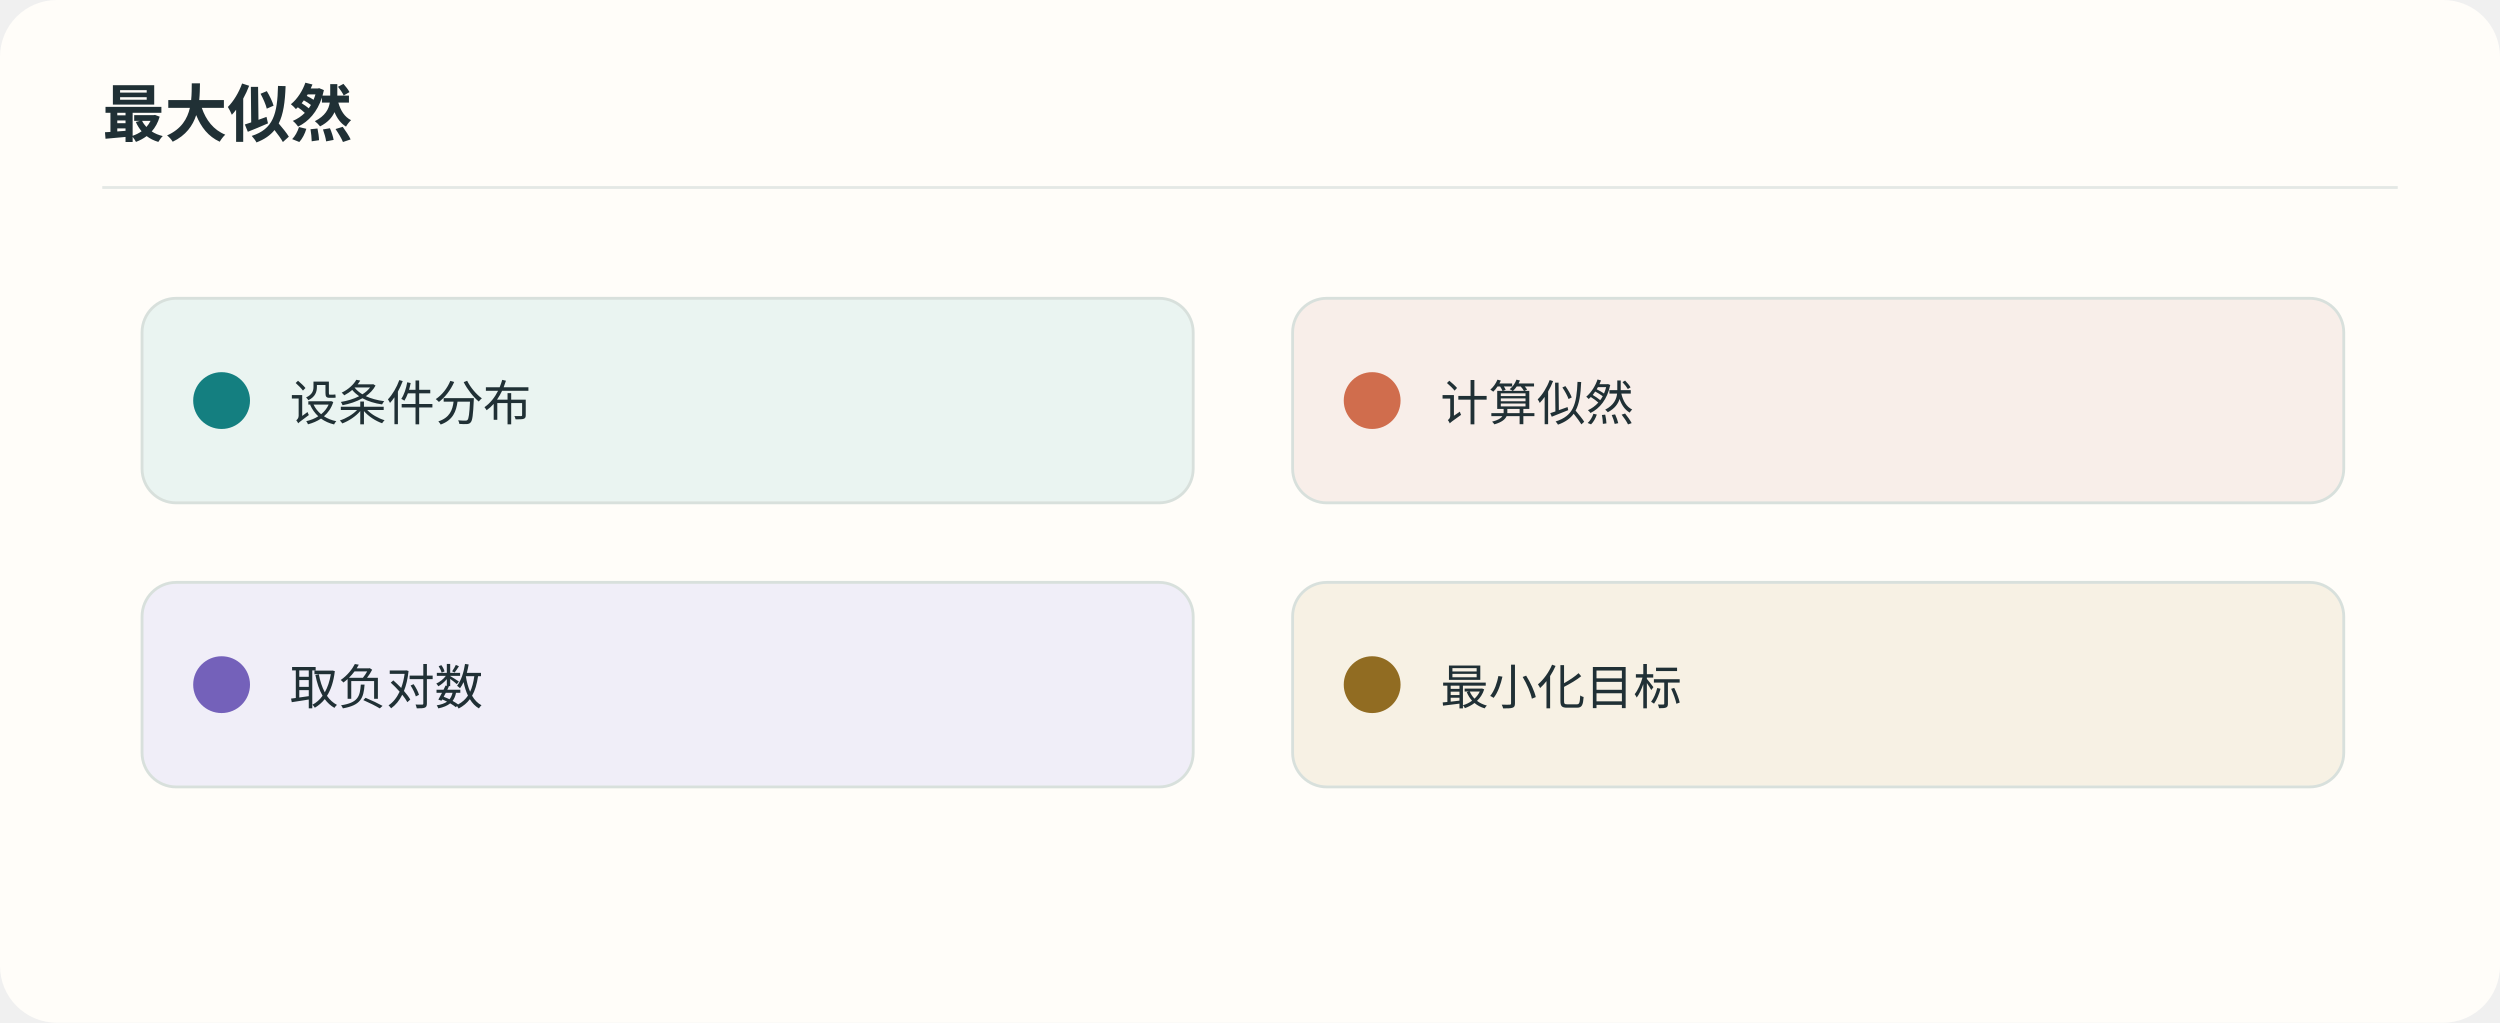
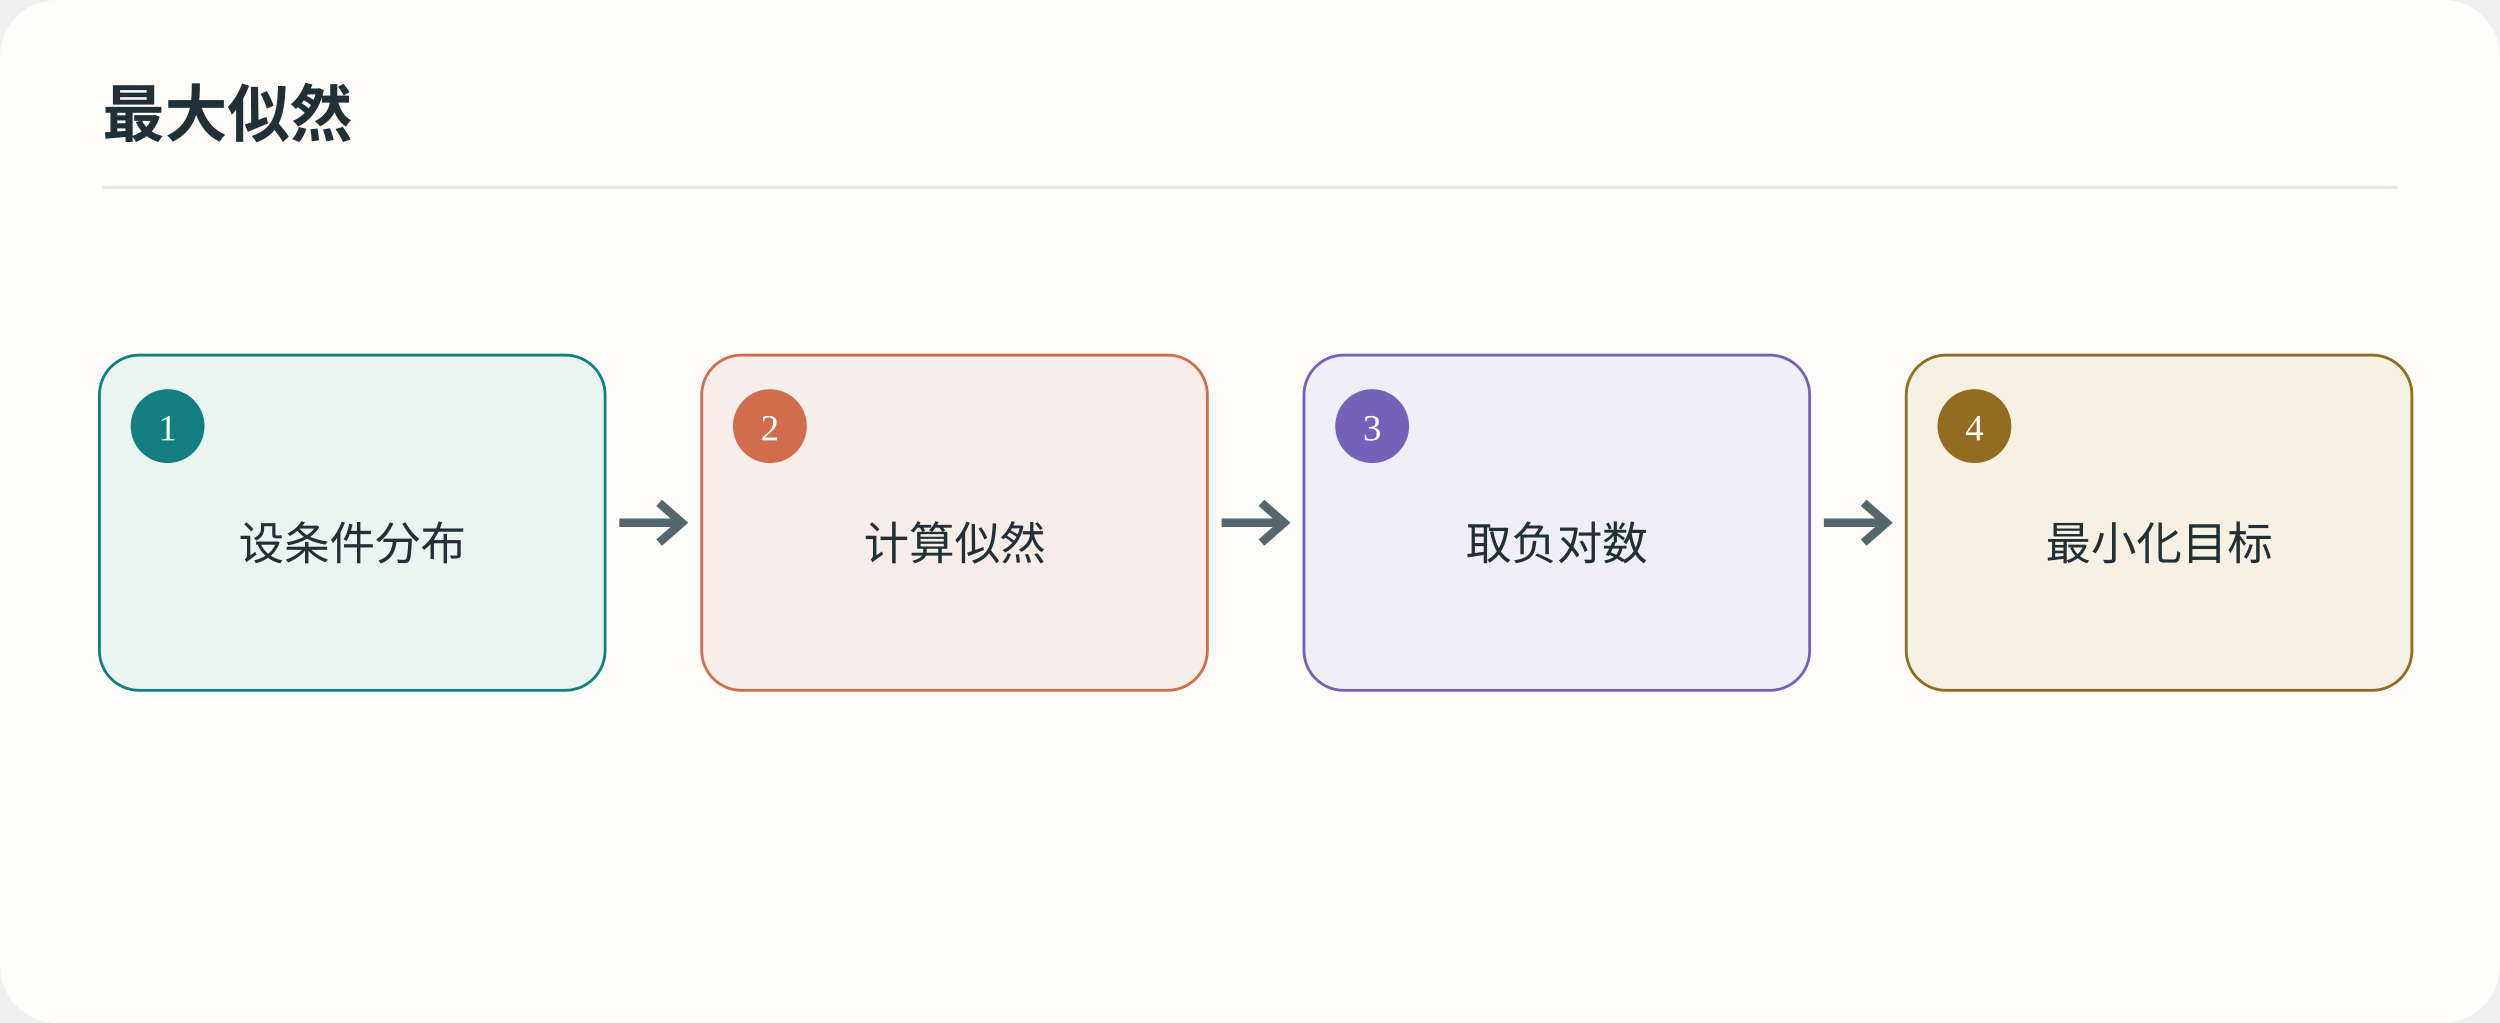
- <svg xmlns="http://www.w3.org/2000/svg" width="880" height="360" viewBox="0 0 880 360" role="img" aria-labelledby="cost-functions-5-t cost-functions-5-d">
+ <svg xmlns="http://www.w3.org/2000/svg" width="880" height="360" viewBox="0 0 880 360" role="img" aria-labelledby="cost-flow-5-t cost-flow-5-d">
  <rect width="880" height="360" rx="20" fill="#fffdf9" />
  <text x="36" y="48" font-size="22" font-weight="700" fill="#203035">最大似然</text>
  <line x1="36" y1="66" x2="844" y2="66" stroke="#e4e8e5" />
-   <rect x="50" y="105" width="370" height="72" rx="12" fill="#eaf4f1" stroke="#d8e0dc" />
-   <circle cx="78" cy="141" r="10" fill="#147f80" />
-   <text x="102" y="148" font-size="17" fill="#203035">设条件分布</text>
-   <rect x="455" y="105" width="370" height="72" rx="12" fill="#f8eee9" stroke="#d8e0dc" />
-   <circle cx="483" cy="141" r="10" fill="#d06d4d" />
-   <text x="507" y="148" font-size="17" fill="#203035">计算似然</text>
-   <rect x="50" y="205" width="370" height="72" rx="12" fill="#f0eef8" stroke="#d8e0dc" />
-   <circle cx="78" cy="241" r="10" fill="#7461ba" />
-   <text x="102" y="248" font-size="17" fill="#203035">取负对数</text>
-   <rect x="455" y="205" width="370" height="72" rx="12" fill="#f7f1e4" stroke="#d8e0dc" />
-   <circle cx="483" cy="241" r="10" fill="#916c22" />
-   <text x="507" y="248" font-size="17" fill="#203035">最小化目标</text>
+   <rect x="35" y="125" width="178" height="118" rx="14" fill="#eaf4f1" stroke="#147f80" />
+   <circle cx="59" cy="150" r="13" fill="#147f80" />
+   <text x="59" y="155" text-anchor="middle" font-size="13" fill="#fff">1</text>
+   <text x="124" y="197" text-anchor="middle" font-size="16" fill="#203035">设条件分布</text>
+   <path d="M218 184H240m-8 -7l8 7l-8 7" stroke="#53676d" stroke-width="3" fill="none" />
+   <rect x="247" y="125" width="178" height="118" rx="14" fill="#f8eee9" stroke="#d06d4d" />
+   <circle cx="271" cy="150" r="13" fill="#d06d4d" />
+   <text x="271" y="155" text-anchor="middle" font-size="13" fill="#fff">2</text>
+   <text x="336" y="197" text-anchor="middle" font-size="16" fill="#203035">计算似然</text>
+   <path d="M430 184H452m-8 -7l8 7l-8 7" stroke="#53676d" stroke-width="3" fill="none" />
+   <rect x="459" y="125" width="178" height="118" rx="14" fill="#f0eef8" stroke="#7461ba" />
+   <circle cx="483" cy="150" r="13" fill="#7461ba" />
+   <text x="483" y="155" text-anchor="middle" font-size="13" fill="#fff">3</text>
+   <text x="548" y="197" text-anchor="middle" font-size="16" fill="#203035">取负对数</text>
+   <path d="M642 184H664m-8 -7l8 7l-8 7" stroke="#53676d" stroke-width="3" fill="none" />
+   <rect x="671" y="125" width="178" height="118" rx="14" fill="#f7f1e4" stroke="#916c22" />
+   <circle cx="695" cy="150" r="13" fill="#916c22" />
+   <text x="695" y="155" text-anchor="middle" font-size="13" fill="#fff">4</text>
+   <text x="760" y="197" text-anchor="middle" font-size="16" fill="#203035">最小化目标</text>
</svg>
